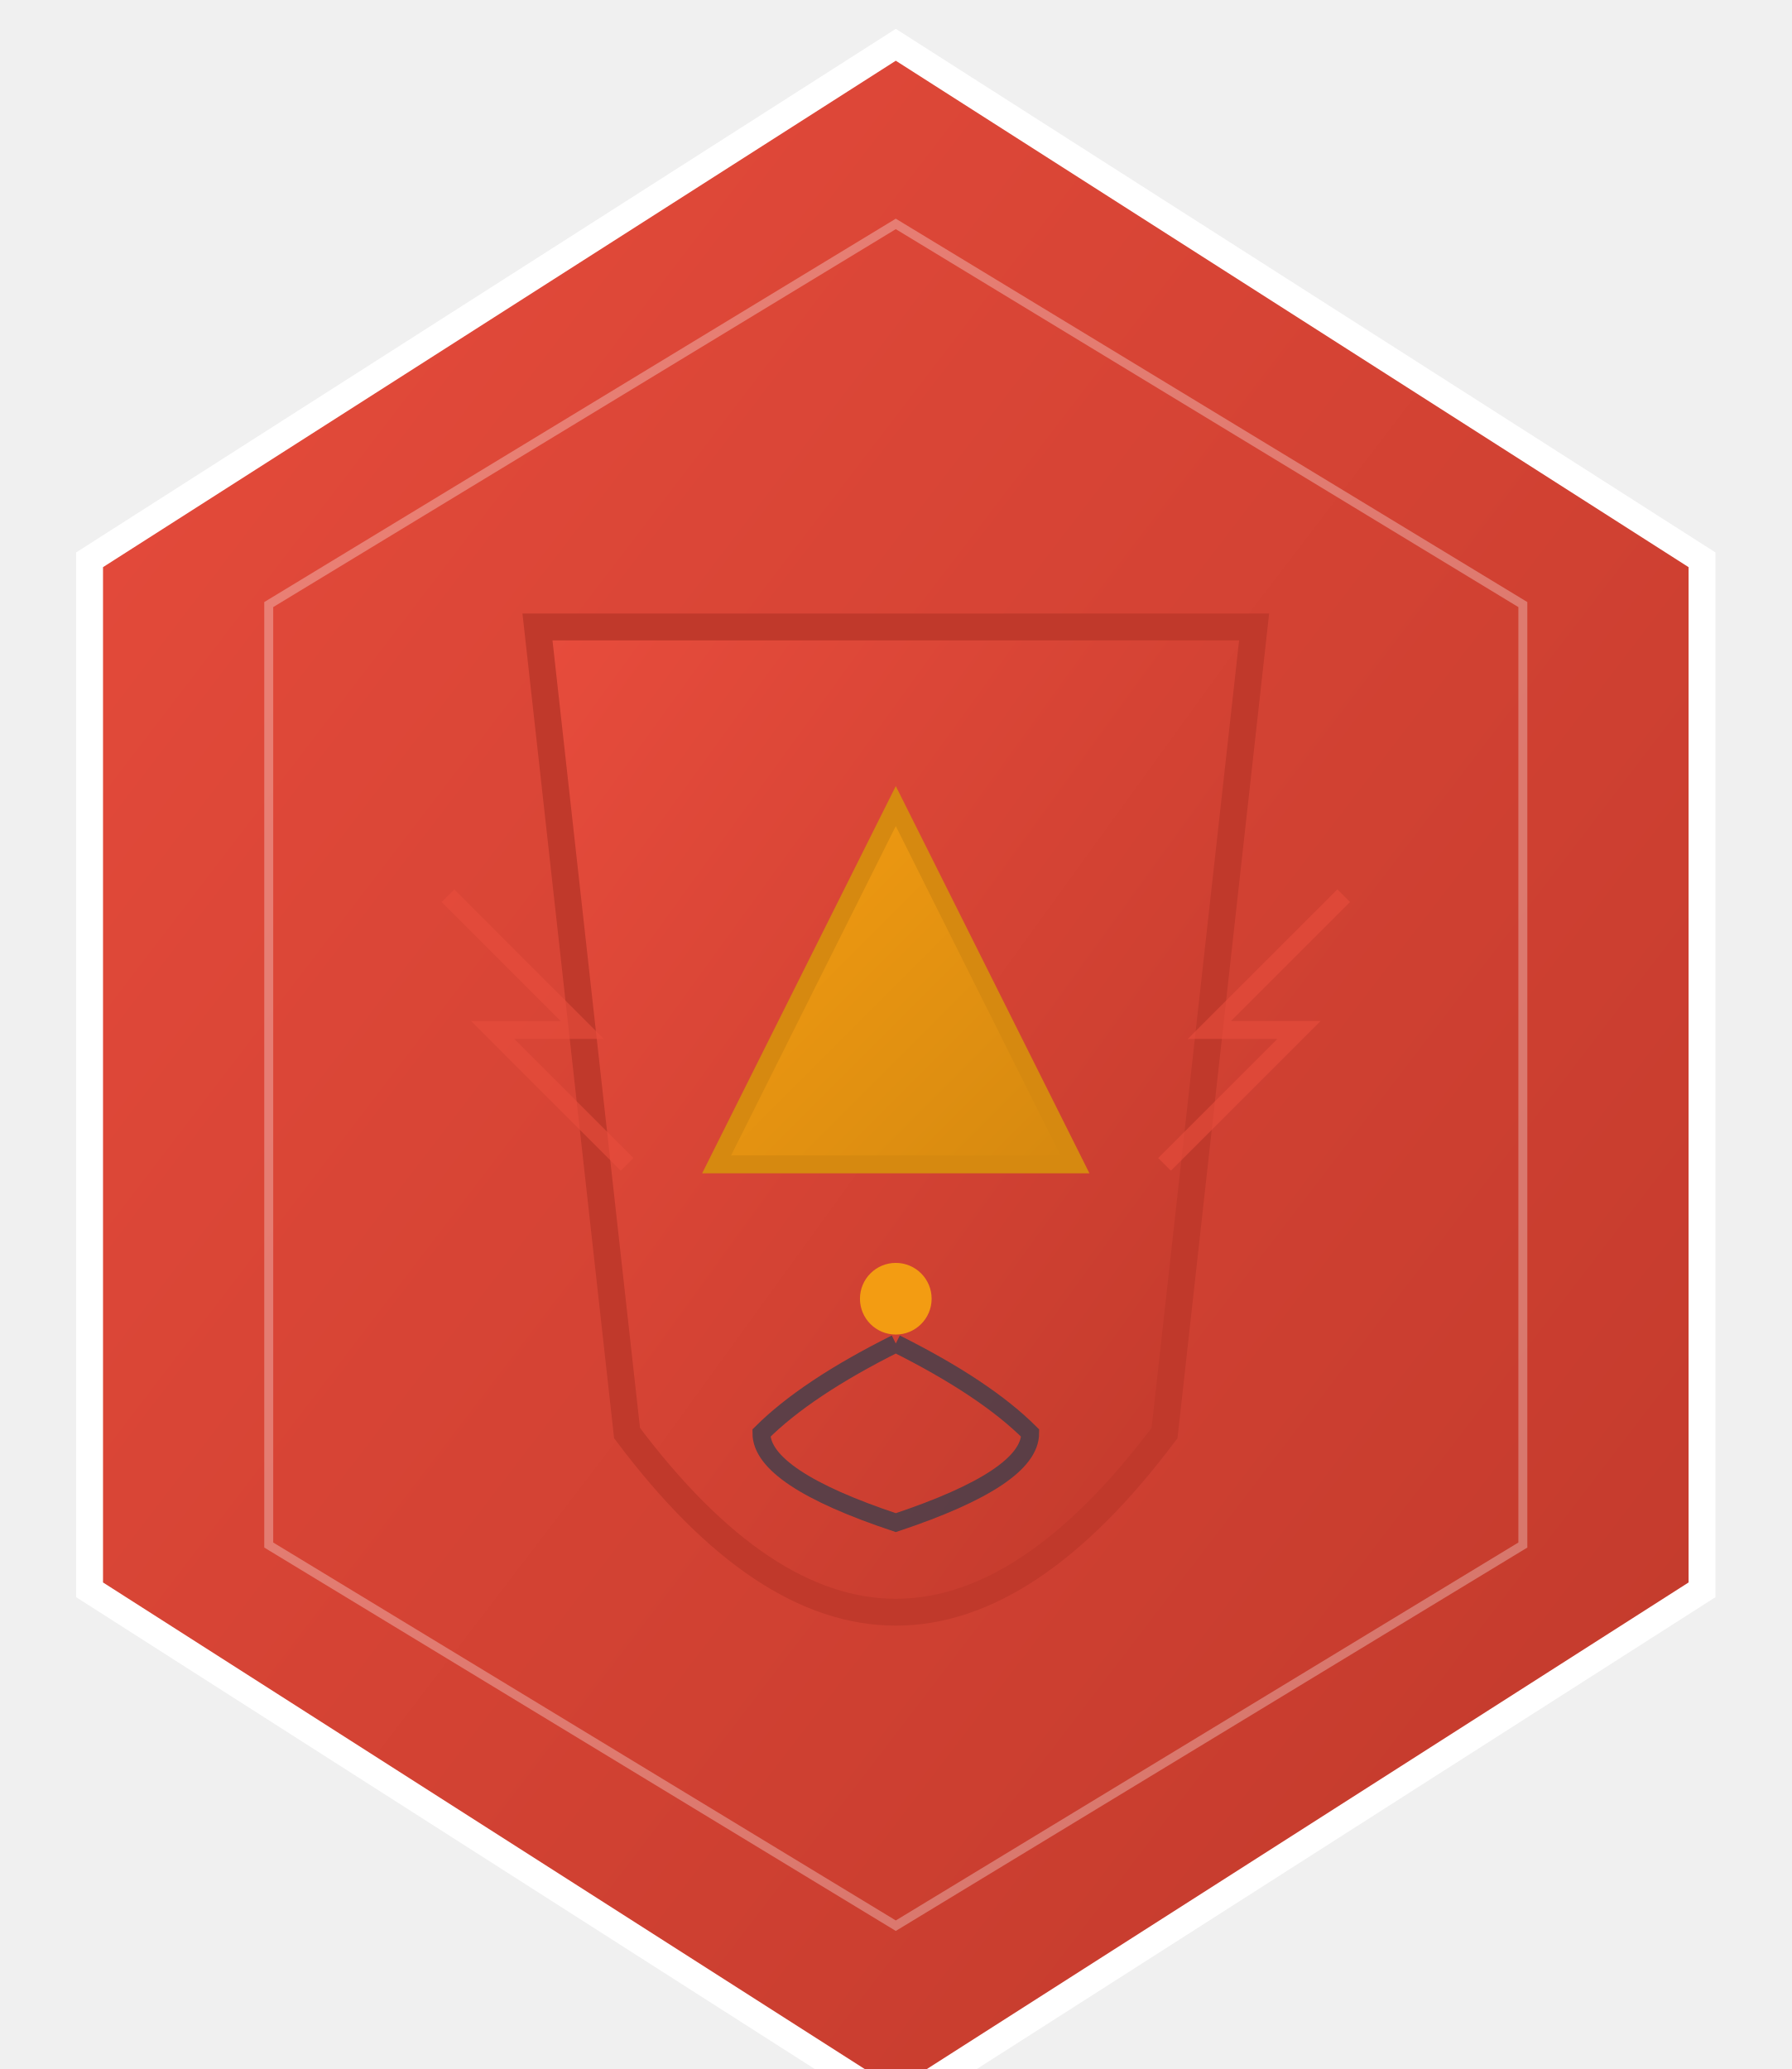
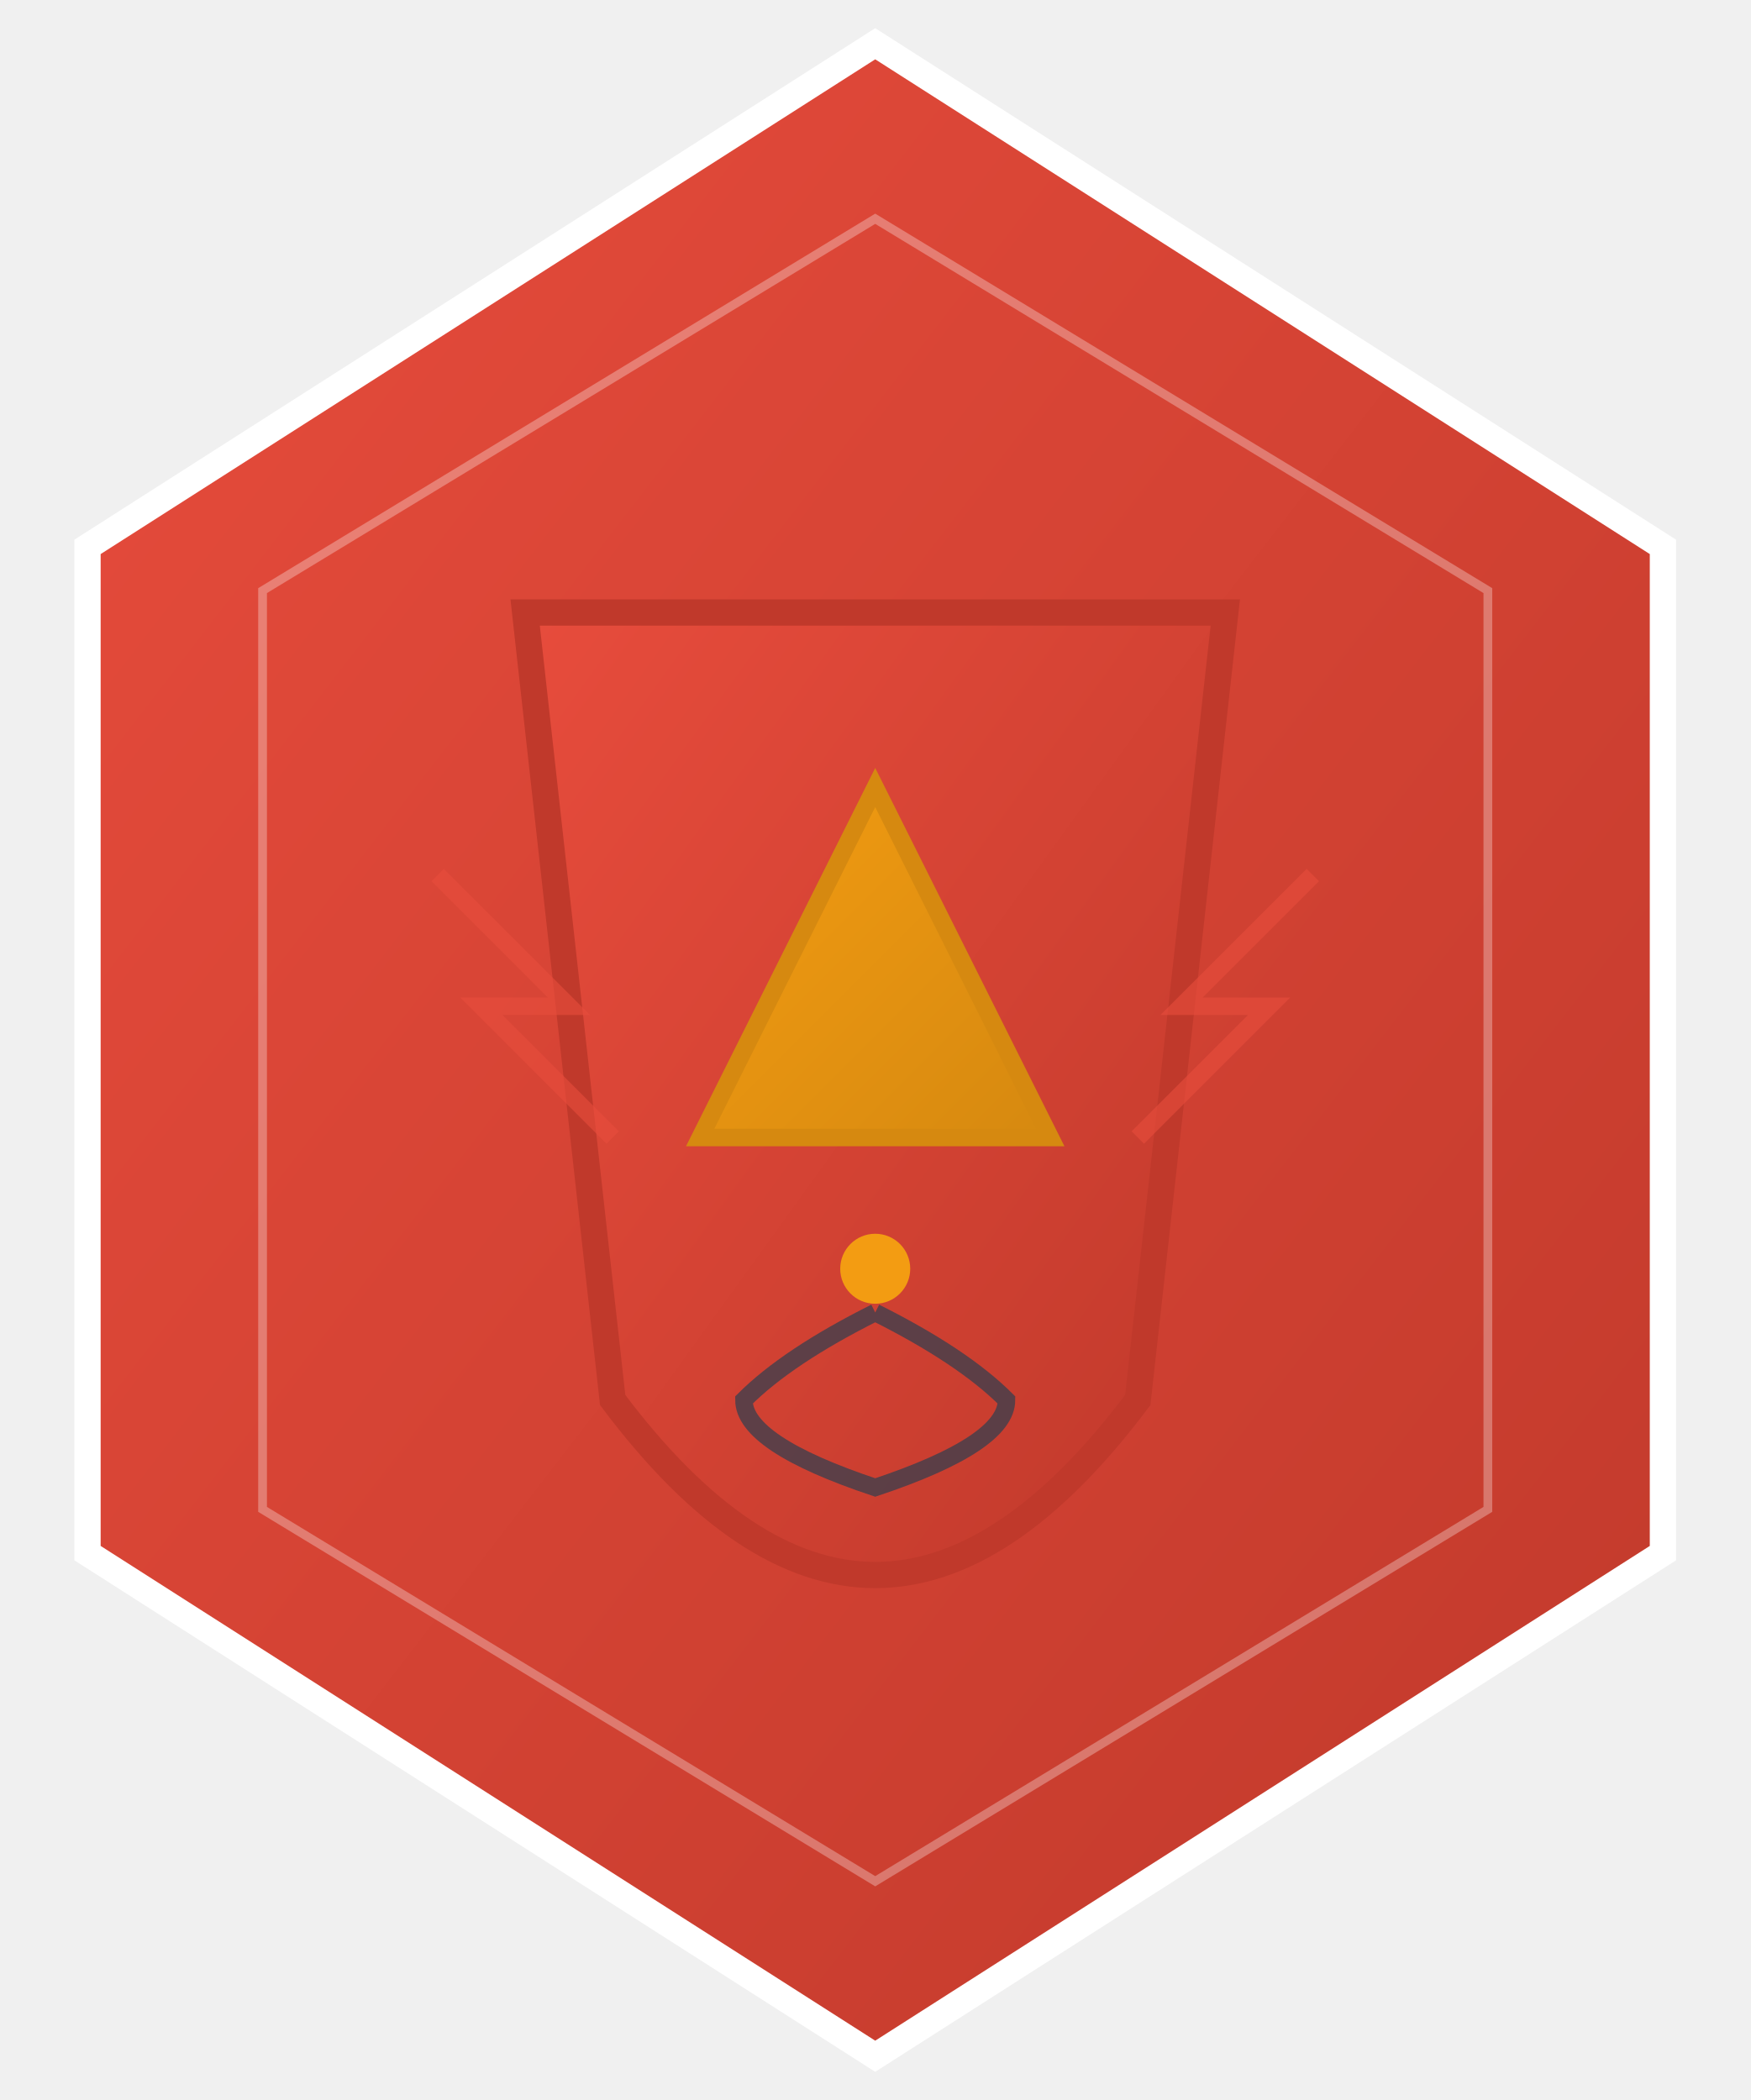
- <svg xmlns="http://www.w3.org/2000/svg" width="200" height="231" viewBox="0 0 200 231">
+ <svg xmlns="http://www.w3.org/2000/svg" width="200" height="240" viewBox="0 0 200 240">
  <defs>
    <linearGradient id="grad1" x1="0%" y1="0%" x2="100%" y2="100%">
      <stop offset="0%" style="stop-color:#e74c3c;stop-opacity:1" />
      <stop offset="100%" style="stop-color:#c0392b;stop-opacity:1" />
    </linearGradient>
    <linearGradient id="grad2" x1="0%" y1="0%" x2="100%" y2="100%">
      <stop offset="0%" style="stop-color:#f39c12;stop-opacity:1" />
      <stop offset="100%" style="stop-color:#d68910;stop-opacity:1" />
    </linearGradient>
  </defs>
  <path d="M 100,5 L 190,62.5 L 190,177.5 L 100,235 L 10,177.5 L 10,62.5 Z" fill="url(#grad1)" stroke="#FFFFFF" stroke-width="3" />
  <path d="M 100,25 L 170,67.5 L 170,172.5 L 100,215 L 30,172.5 L 30,67.5 Z" fill="none" stroke="#FFFFFF" stroke-width="1" opacity="0.3" />
  <g transform="translate(0, 20)">
    <path d="M 60 50 L 140 50 L 130 140 Q 115 160 100 160 Q 85 160 70 140 Z" fill="url(#grad1)" stroke="#c0392b" stroke-width="3" />
    <path d="M 100 70 L 120 110 L 80 110 Z" fill="url(#grad2)" stroke="#d68910" stroke-width="2" />
    <circle cx="100" cy="125" r="4" fill="#f39c12" />
    <path d="M 50 80 L 65 95 L 55 95 L 70 110" stroke="#e74c3c" stroke-width="2" fill="none" opacity="0.6" />
    <path d="M 150 80 L 135 95 L 145 95 L 130 110" stroke="#e74c3c" stroke-width="2" fill="none" opacity="0.6" />
    <path d="M 100 130 Q 90 135 85 140 Q 85 145 100 150 Q 115 145 115 140 Q 110 135 100 130" fill="none" stroke="#2c3e50" stroke-width="2" opacity="0.7" />
  </g>
</svg>
